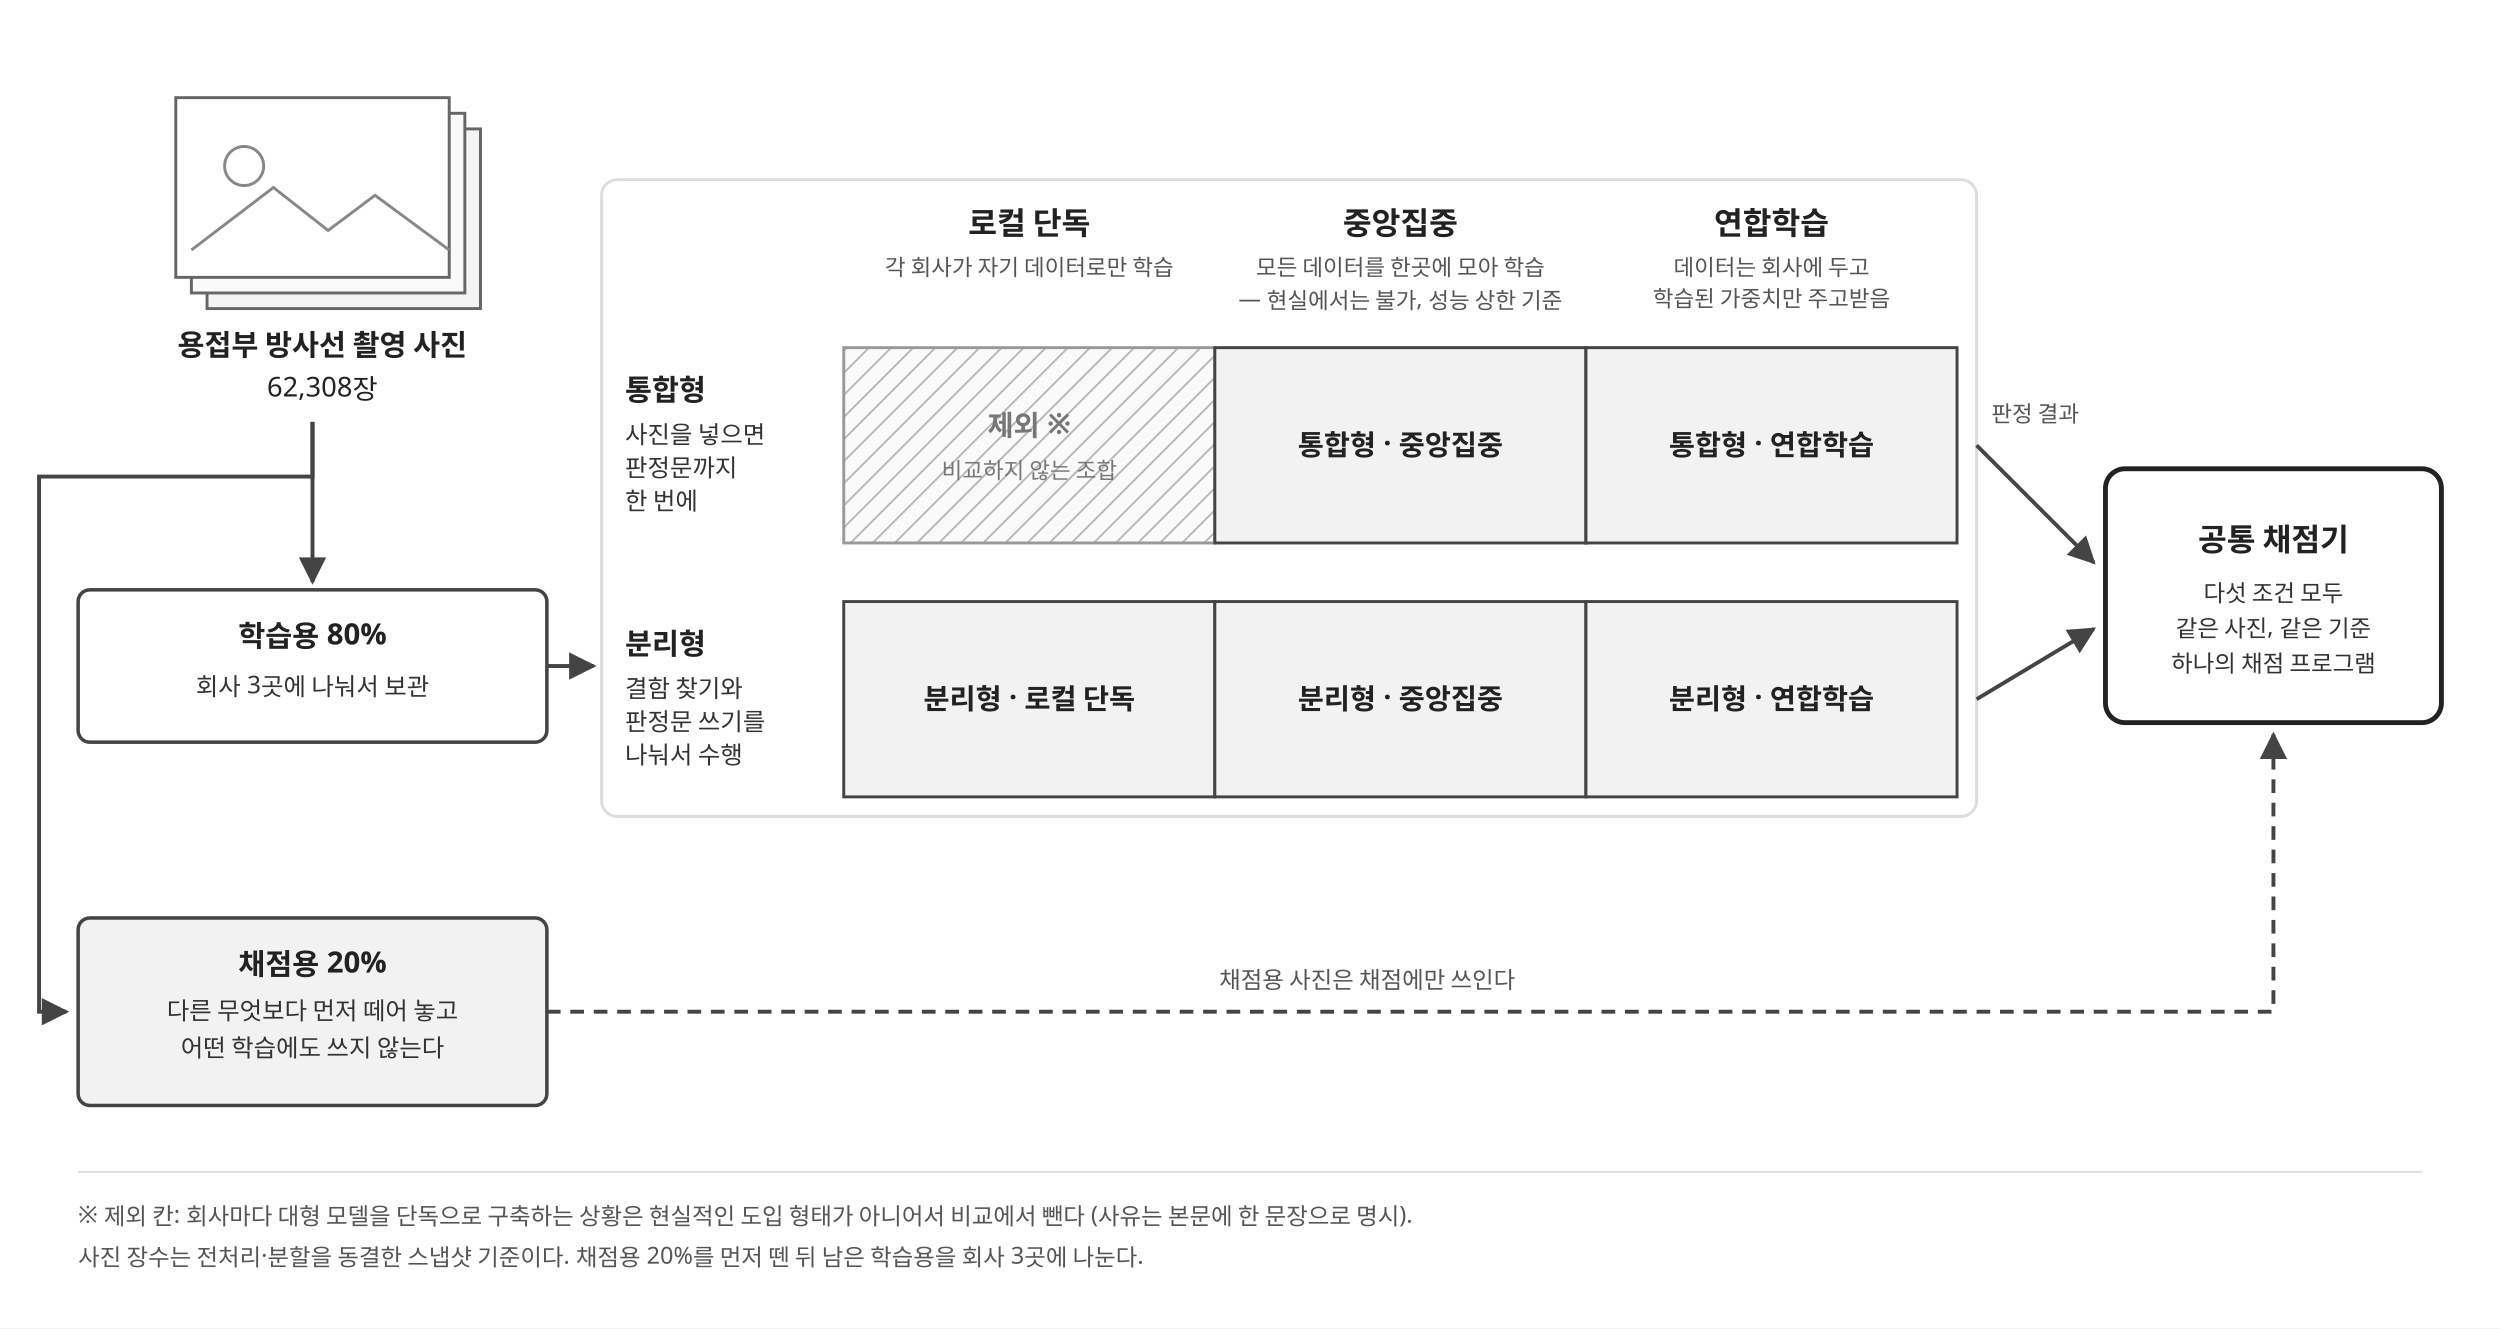
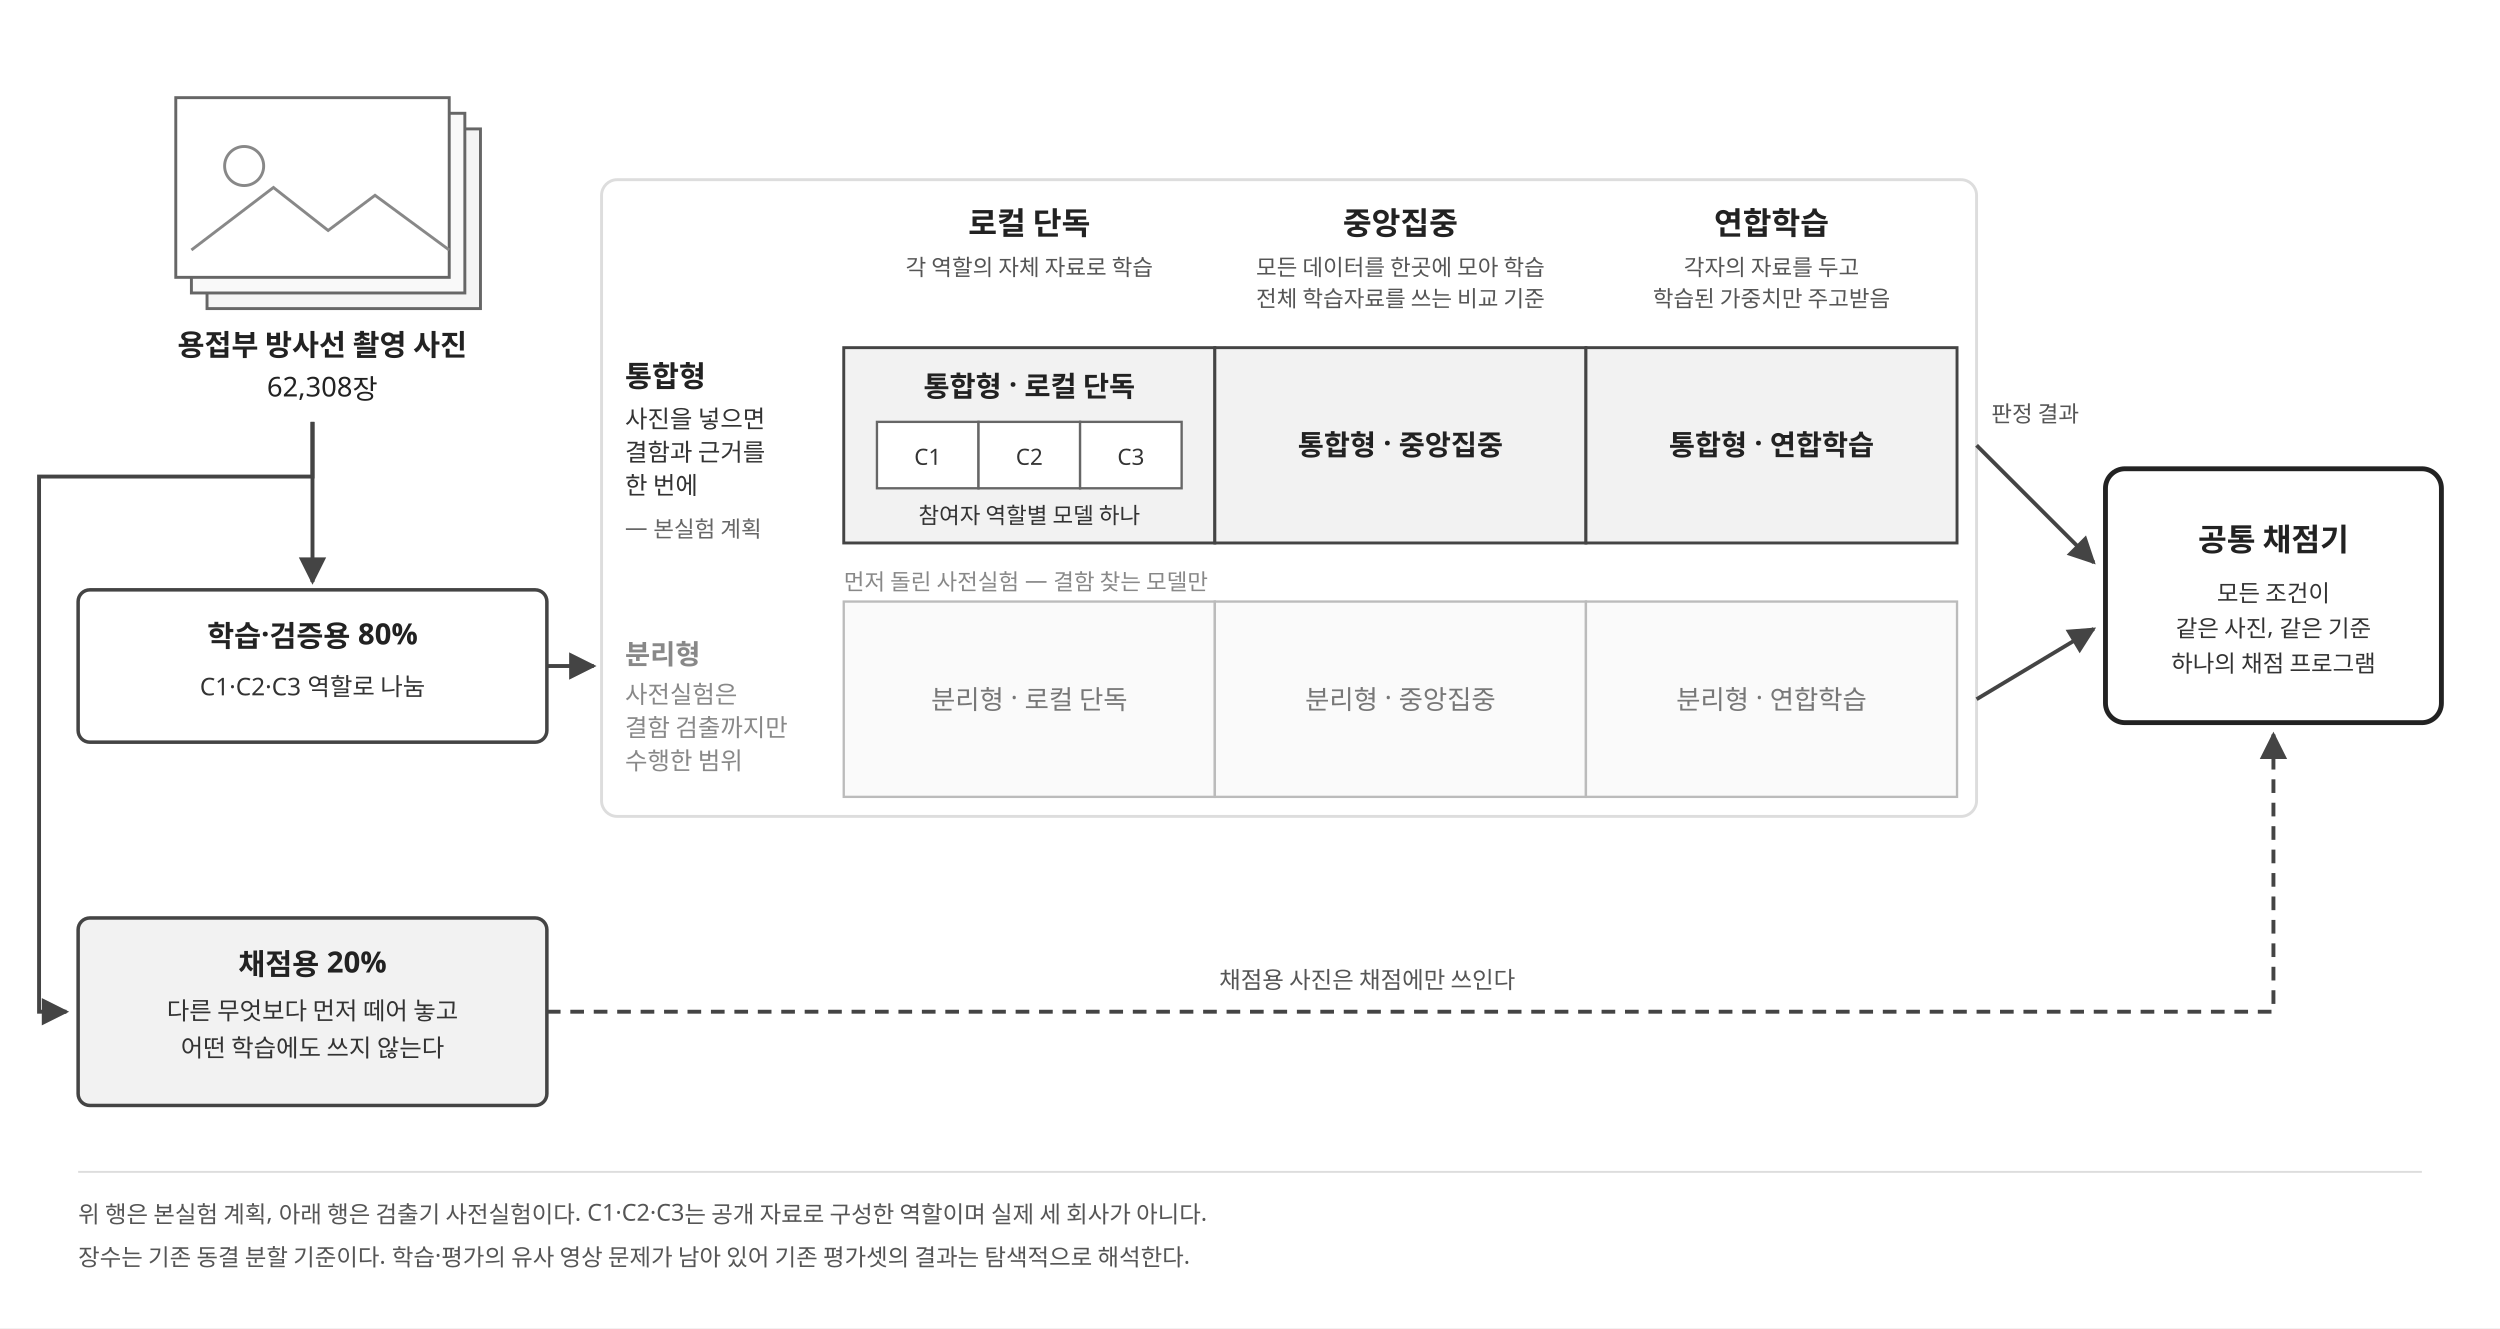
<svg xmlns="http://www.w3.org/2000/svg" width="1280" height="680" viewBox="0 0 1280 680" font-family="'Malgun Gothic','Apple SD Gothic Neo',sans-serif">
  <defs>
    <marker id="arrow" viewBox="0 0 10 10" refX="9" refY="5" markerWidth="7" markerHeight="7" orient="auto-start-reverse">
      <path d="M 0 0 L 10 5 L 0 10 z" fill="#444" />
    </marker>
    <pattern id="hatch" width="8" height="8" patternTransform="rotate(45)" patternUnits="userSpaceOnUse">
      <rect width="8" height="8" fill="#fafafa" />
      <line x1="0" y1="0" x2="0" y2="8" stroke="#bbbbbb" stroke-width="2" />
    </pattern>
  </defs>
  <rect x="0" y="0" width="1280" height="680" fill="#ffffff" />
  <g stroke="#666" stroke-width="1.5">
    <rect x="106" y="66" width="140" height="92" fill="#f4f4f4" />
    <rect x="98" y="58" width="140" height="92" fill="#f9f9f9" />
    <rect x="90" y="50" width="140" height="92" fill="#ffffff" />
  </g>
  <circle cx="125" cy="85" r="10" fill="none" stroke="#888" stroke-width="1.5" />
  <path d="M 98 128 L 140 96 L 168 118 L 192 100 L 230 128" fill="none" stroke="#888" stroke-width="1.5" />
  <text x="165" y="182" text-anchor="middle" font-size="15" font-weight="bold" fill="#222">용접부 방사선 촬영 사진</text>
  <text x="165" y="203" text-anchor="middle" font-size="14" fill="#222">62,308장</text>
  <line x1="160" y1="216" x2="160" y2="298" stroke="#444" stroke-width="2" marker-end="url(#arrow)" />
  <path d="M 160 216 L 160 244 L 20 244 L 20 518 L 34 518" fill="none" stroke="#444" stroke-width="2" marker-end="url(#arrow)" />
  <rect x="40" y="302" width="240" height="78" rx="6" fill="#ffffff" stroke="#444" stroke-width="1.8" />
-   <text x="160" y="331" text-anchor="middle" font-size="15" font-weight="bold" fill="#222">학습용 80%</text>
-   <text x="160" y="356" text-anchor="middle" font-size="12.5" fill="#333">회사 3곳에 나눠서 보관</text>
+   <text x="160" y="331" text-anchor="middle" font-size="15" font-weight="bold" fill="#222">학습·검증용 80%</text>
+   <text x="160" y="356" text-anchor="middle" font-size="12.5" fill="#333">C1·C2·C3 역할로 나눔</text>
  <rect x="40" y="470" width="240" height="96" rx="6" fill="#f2f2f2" stroke="#444" stroke-width="1.8" />
  <text x="160" y="499" text-anchor="middle" font-size="15" font-weight="bold" fill="#222">채점용 20%</text>
  <text x="160" y="522" text-anchor="middle" font-size="12.5" fill="#333">다른 무엇보다 먼저 떼어 놓고</text>
  <text x="160" y="541" text-anchor="middle" font-size="12.5" fill="#333">어떤 학습에도 쓰지 않는다</text>
  <line x1="280" y1="341" x2="304" y2="341" stroke="#444" stroke-width="2" marker-end="url(#arrow)" />
  <rect x="308" y="92" width="704" height="326" rx="8" fill="none" stroke="#dddddd" stroke-width="1.5" />
  <g text-anchor="middle">
    <text x="527" y="120" font-size="16" font-weight="bold" fill="#222">로컬 단독</text>
-     <text x="527" y="141" font-size="11.5" fill="#555">각 회사가 자기 데이터로만 학습</text>
+     <text x="527" y="141" font-size="11.5" fill="#555">각 역할의 자체 자료로 학습</text>
    <text x="717" y="120" font-size="16" font-weight="bold" fill="#222">중앙집중</text>
    <text x="717" y="141" font-size="11.5" fill="#555">모든 데이터를 한곳에 모아 학습</text>
-     <text x="717" y="157" font-size="11.5" fill="#555">— 현실에서는 불가, 성능 상한 기준</text>
+     <text x="717" y="157" font-size="11.5" fill="#555">전체 학습자료를 쓰는 비교 기준</text>
    <text x="907" y="120" font-size="16" font-weight="bold" fill="#222">연합학습</text>
-     <text x="907" y="141" font-size="11.5" fill="#555">데이터는 회사에 두고</text>
+     <text x="907" y="141" font-size="11.5" fill="#555">각자의 자료를 두고</text>
    <text x="907" y="157" font-size="11.5" fill="#555">학습된 가중치만 주고받음</text>
  </g>
  <g font-size="12.5" fill="#333">
-     <text x="320" y="205" font-size="15" font-weight="bold" fill="#222">통합형</text>
-     <text x="320" y="227">사진을 넣으면</text>
-     <text x="320" y="244">판정문까지</text>
-     <text x="320" y="261">한 번에</text>
-     <text x="320" y="335" font-size="15" font-weight="bold" fill="#222">분리형</text>
-     <text x="320" y="357">결함 찾기와</text>
-     <text x="320" y="374">판정문 쓰기를</text>
-     <text x="320" y="391">나눠서 수행</text>
+     <text x="320" y="198" font-size="15" font-weight="bold" fill="#222">통합형</text>
+     <text x="320" y="219">사진을 넣으면</text>
+     <text x="320" y="236">결함과 근거를</text>
+     <text x="320" y="253">한 번에</text>
+     <text x="320" y="274" font-size="11.5" fill="#666">— 본실험 계획</text>
+     <text x="320" y="340" font-size="14" font-weight="bold" fill="#888">분리형</text>
+     <text x="320" y="360" fill="#888">사전실험은</text>
+     <text x="320" y="377" fill="#888">결함 검출까지만</text>
+     <text x="320" y="394" fill="#888">수행한 범위</text>
  </g>
-   <rect x="432" y="178" width="190" height="100" fill="url(#hatch)" stroke="#999" stroke-width="1.5" />
-   <text x="527" y="223" text-anchor="middle" font-size="14.5" font-weight="bold" fill="#777">제외 ※</text>
-   <text x="527" y="245" text-anchor="middle" font-size="11.5" fill="#777">비교하지 않는 조합</text>
+   <rect x="432" y="178" width="190" height="100" fill="#f2f2f2" stroke="#444" stroke-width="1.5" />
+   <text x="527" y="203" text-anchor="middle" font-size="14.5" font-weight="bold" fill="#222">통합형 · 로컬 단독</text>
+   <g stroke="#666" stroke-width="1.2" fill="#ffffff">
+     <rect x="449" y="216" width="52" height="34" />
+     <rect x="501" y="216" width="52" height="34" />
+     <rect x="553" y="216" width="52" height="34" />
+   </g>
+   <g text-anchor="middle" font-size="11.5" fill="#333">
+     <text x="475" y="238">C1</text>
+     <text x="527" y="238">C2</text>
+     <text x="579" y="238">C3</text>
+     <text x="527" y="268">참여자 역할별 모델 하나</text>
+   </g>
  <rect x="622" y="178" width="190" height="100" fill="#f2f2f2" stroke="#444" stroke-width="1.5" />
  <text x="717" y="233" text-anchor="middle" font-size="14.5" font-weight="bold" fill="#222">통합형 · 중앙집중</text>
  <rect x="812" y="178" width="190" height="100" fill="#f2f2f2" stroke="#444" stroke-width="1.5" />
  <text x="907" y="233" text-anchor="middle" font-size="14.5" font-weight="bold" fill="#222">통합형 · 연합학습</text>
-   <rect x="432" y="308" width="190" height="100" fill="#f2f2f2" stroke="#444" stroke-width="1.5" />
-   <text x="527" y="363" text-anchor="middle" font-size="14.5" font-weight="bold" fill="#222">분리형 · 로컬 단독</text>
-   <rect x="622" y="308" width="190" height="100" fill="#f2f2f2" stroke="#444" stroke-width="1.5" />
-   <text x="717" y="363" text-anchor="middle" font-size="14.5" font-weight="bold" fill="#222">분리형 · 중앙집중</text>
-   <rect x="812" y="308" width="190" height="100" fill="#f2f2f2" stroke="#444" stroke-width="1.5" />
-   <text x="907" y="363" text-anchor="middle" font-size="14.5" font-weight="bold" fill="#222">분리형 · 연합학습</text>
+   <text x="432" y="302" font-size="11.5" fill="#888">먼저 돌린 사전실험 — 결함 찾는 모델만</text>
+   <rect x="432" y="308" width="190" height="100" fill="#fafafa" stroke="#bbbbbb" stroke-width="1.2" />
+   <text x="527" y="363" text-anchor="middle" font-size="13.5" fill="#777">분리형 · 로컬 단독</text>
+   <rect x="622" y="308" width="190" height="100" fill="#fafafa" stroke="#bbbbbb" stroke-width="1.2" />
+   <text x="717" y="363" text-anchor="middle" font-size="13.5" fill="#777">분리형 · 중앙집중</text>
+   <rect x="812" y="308" width="190" height="100" fill="#fafafa" stroke="#bbbbbb" stroke-width="1.2" />
+   <text x="907" y="363" text-anchor="middle" font-size="13.5" fill="#777">분리형 · 연합학습</text>
  <rect x="1078" y="240" width="172" height="130" rx="10" fill="#ffffff" stroke="#222" stroke-width="2.5" />
  <text x="1164" y="282" text-anchor="middle" font-size="16" font-weight="bold" fill="#222">공통 채점기</text>
-   <text x="1164" y="308" text-anchor="middle" font-size="12" fill="#333">다섯 조건 모두</text>
+   <text x="1164" y="308" text-anchor="middle" font-size="12" fill="#333">모든 조건이</text>
  <text x="1164" y="326" text-anchor="middle" font-size="12" fill="#333">같은 사진, 같은 기준</text>
  <text x="1164" y="344" text-anchor="middle" font-size="12" fill="#333">하나의 채점 프로그램</text>
  <path d="M 1012 228 L 1072 288" fill="none" stroke="#444" stroke-width="2" marker-end="url(#arrow)" />
  <path d="M 1012 358 L 1072 322" fill="none" stroke="#444" stroke-width="2" marker-end="url(#arrow)" />
  <text x="1042" y="216" text-anchor="middle" font-size="11.5" fill="#555">판정 결과</text>
  <path d="M 280 518 L 1164 518 L 1164 376" fill="none" stroke="#444" stroke-width="2" stroke-dasharray="7 5" marker-end="url(#arrow)" />
  <text x="700" y="506" text-anchor="middle" font-size="12" fill="#555">채점용 사진은 채점에만 쓰인다</text>
  <line x1="40" y1="600" x2="1240" y2="600" stroke="#dddddd" stroke-width="1" />
-   <text x="40" y="626" font-size="12" fill="#555">※ 제외 칸: 회사마다 대형 모델을 단독으로 구축하는 상황은 현실적인 도입 형태가 아니어서 비교에서 뺀다 (사유는 본문에 한 문장으로 명시).</text>
-   <text x="40" y="648" font-size="12" fill="#555">사진 장수는 전처리·분할을 동결한 스냅샷 기준이다. 채점용 20%를 먼저 뗀 뒤 남은 학습용을 회사 3곳에 나눈다.</text>
+   <text x="40" y="626" font-size="12" fill="#555">위 행은 본실험 계획, 아래 행은 검출기 사전실험이다. C1·C2·C3는 공개 자료로 구성한 역할이며 실제 세 회사가 아니다.</text>
+   <text x="40" y="648" font-size="12" fill="#555">장수는 기존 동결 분할 기준이다. 학습·평가의 유사 영상 문제가 남아 있어 기존 평가셋의 결과는 탐색적으로 해석한다.</text>
</svg>
